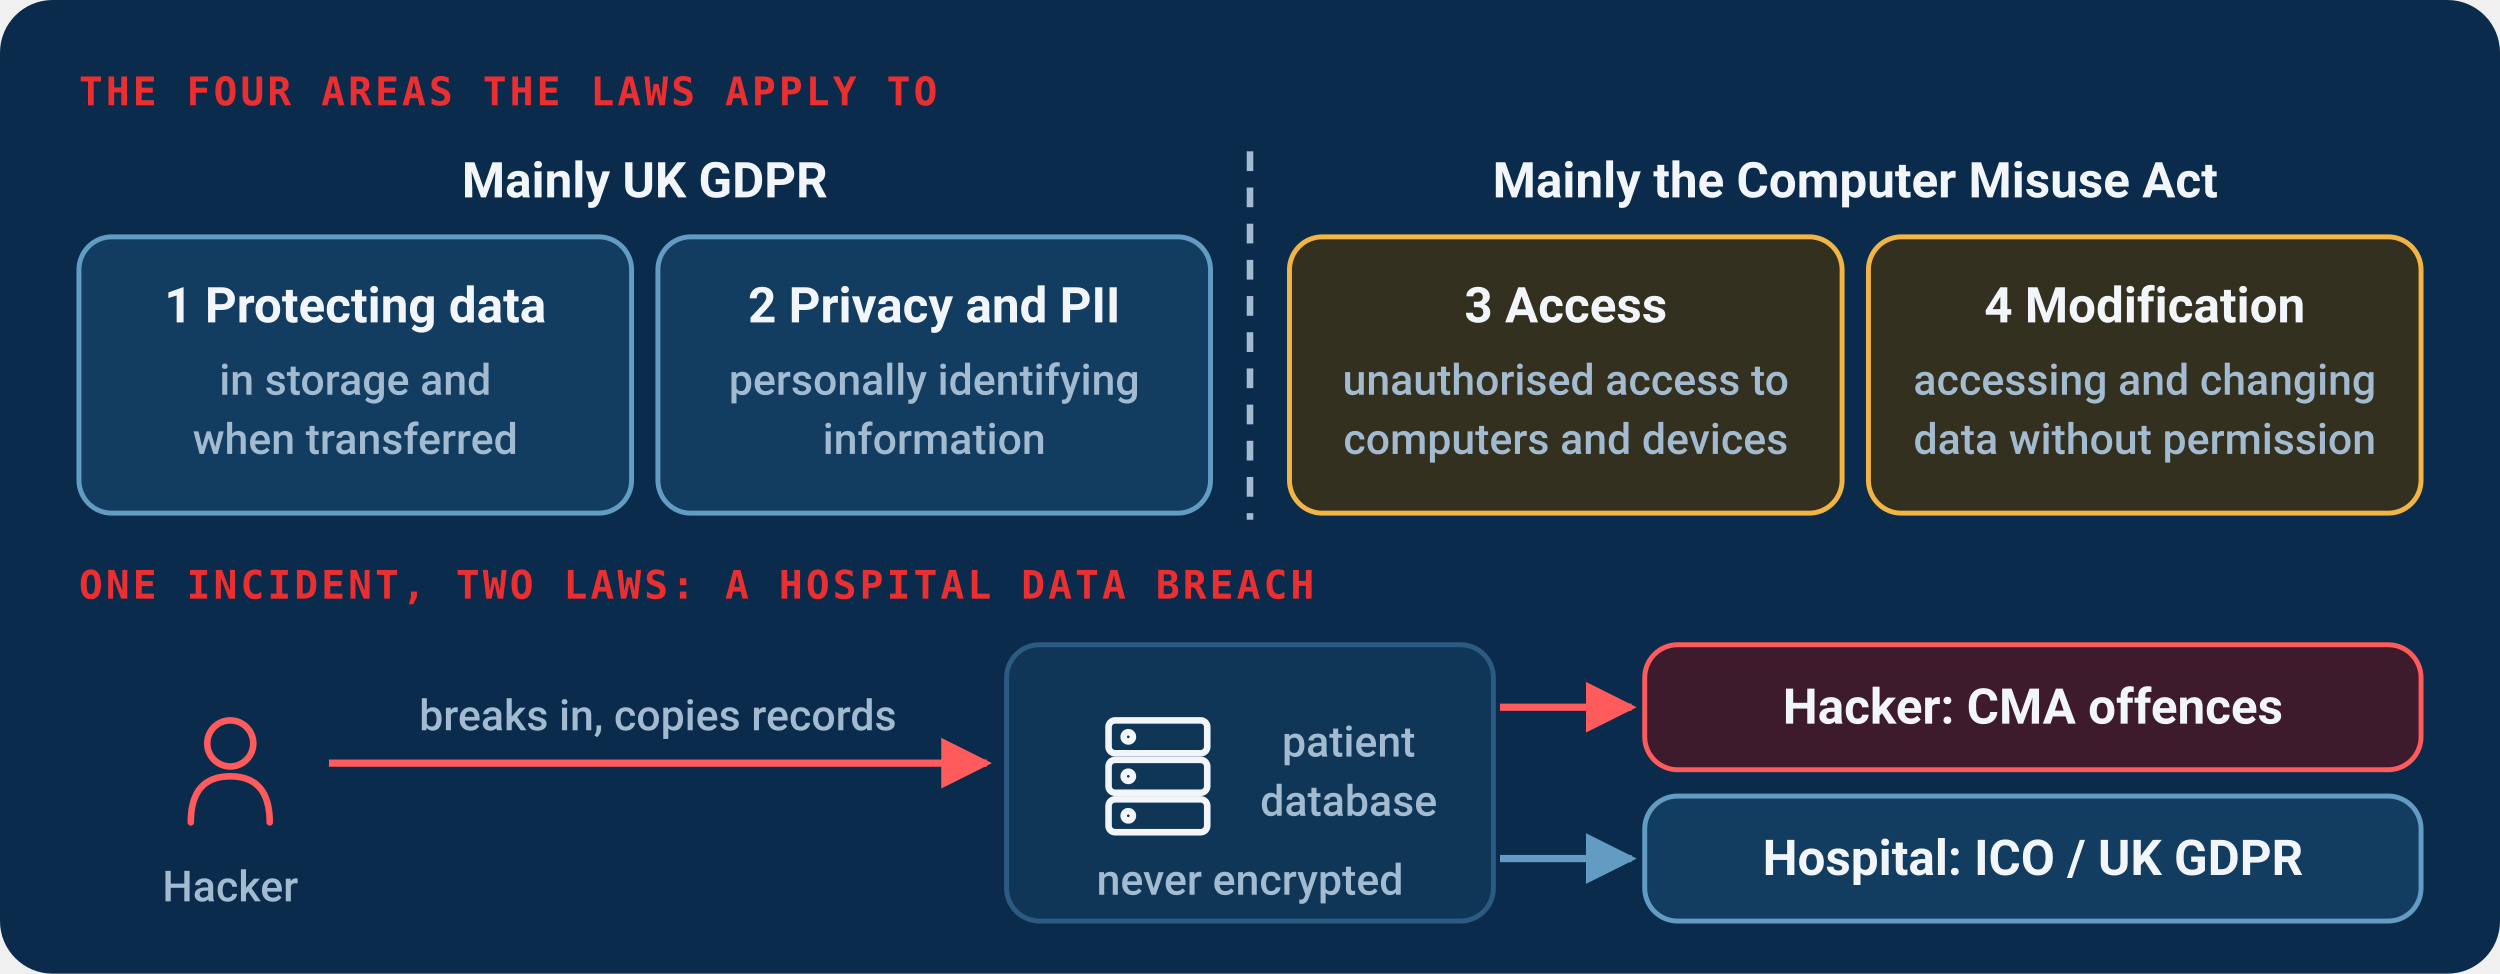
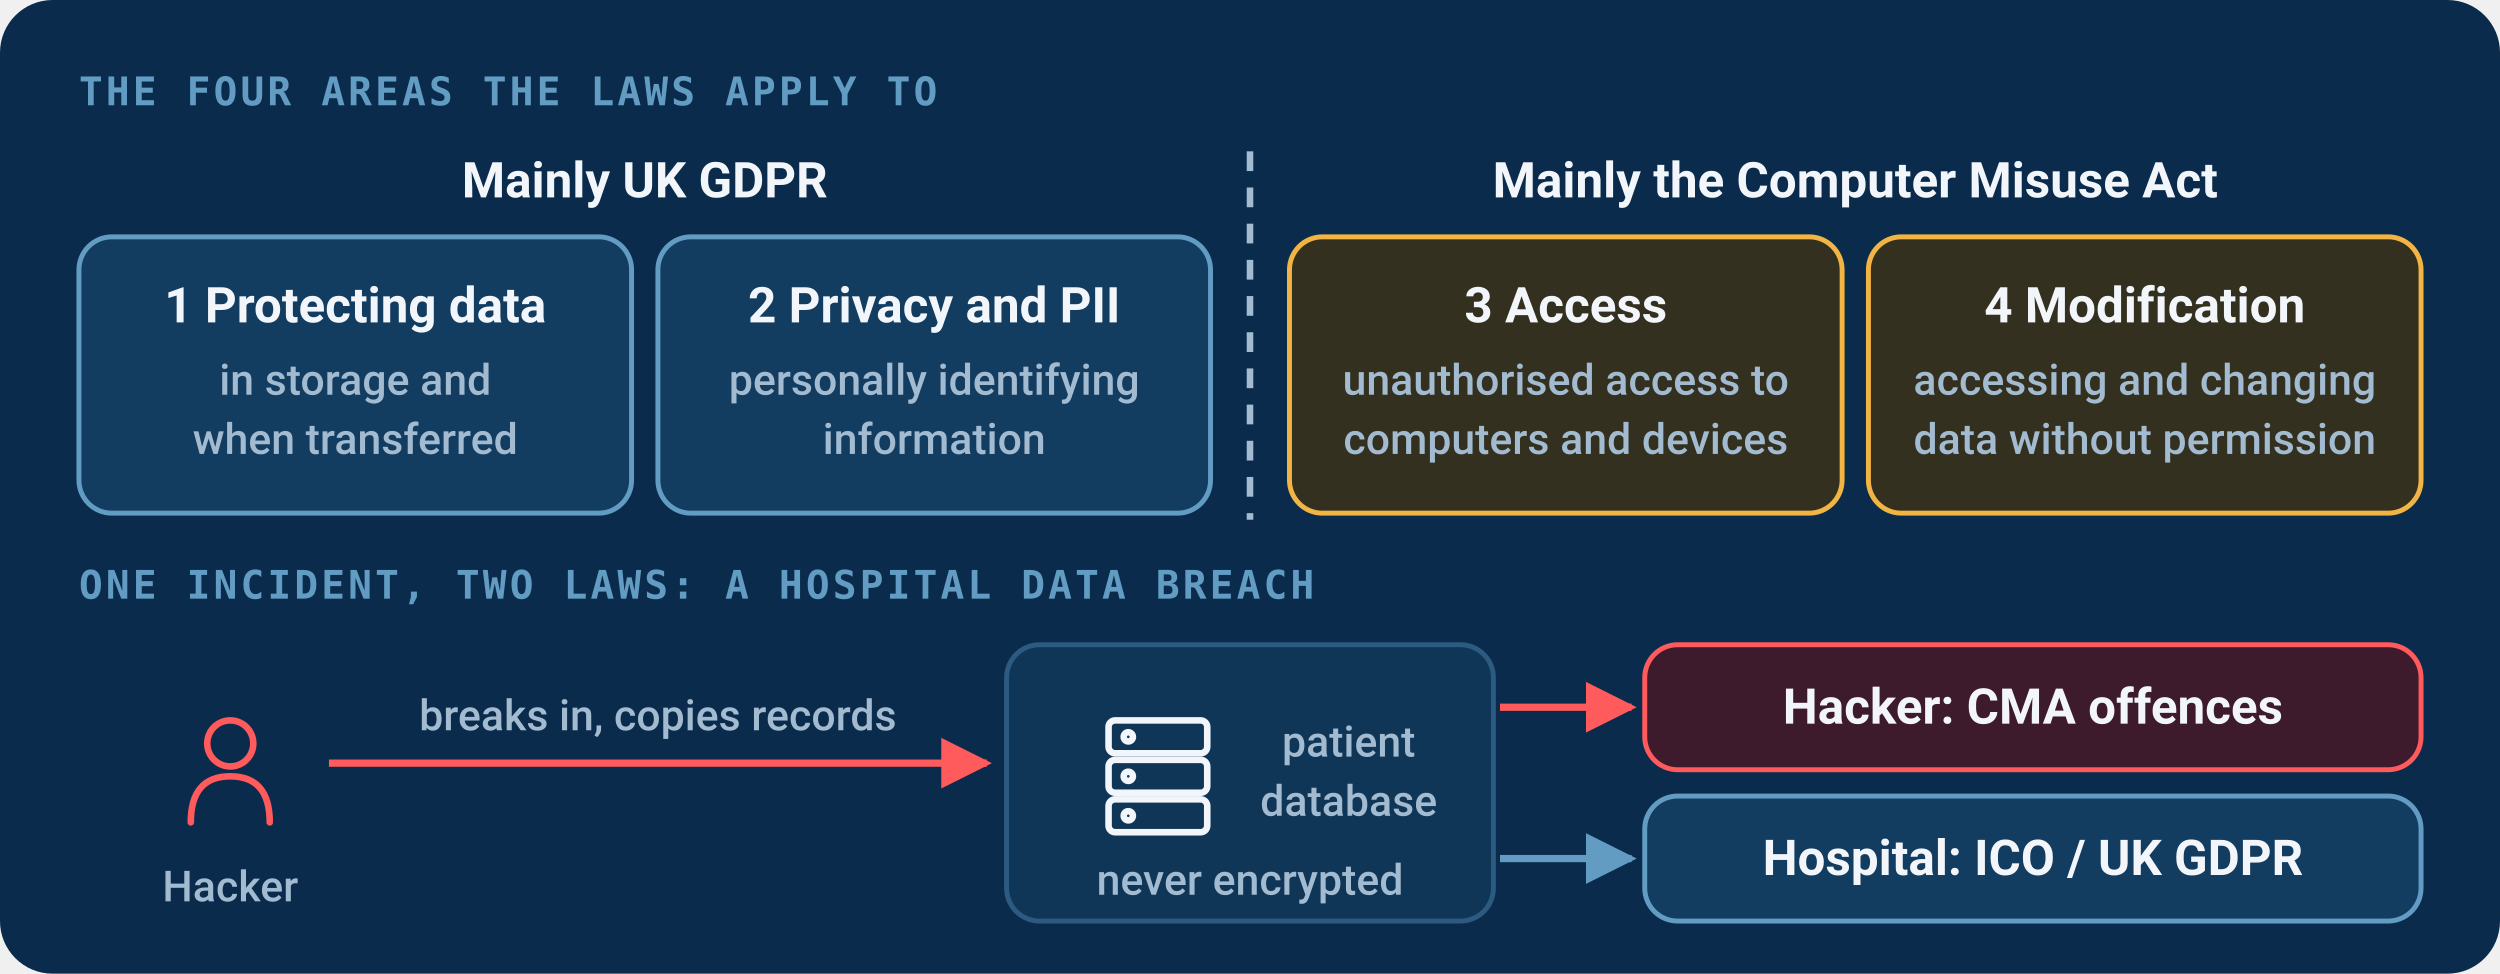
<svg xmlns="http://www.w3.org/2000/svg" viewBox="0 0 760 296" width="760" height="296" role="img" aria-labelledby="t d">
  <style>
.bg{fill:#0a2b4b}
.t{font:600 15px system-ui,-apple-system,'Segoe UI',Roboto,sans-serif;fill:#f2f6fa}
.tb{font:700 17px system-ui,-apple-system,'Segoe UI',Roboto,sans-serif;fill:#f2f6fa}
.s{font:500 13px system-ui,-apple-system,'Segoe UI',Roboto,sans-serif;fill:#a3bbd0}
.m{font:600 13px ui-monospace,Menlo,Consolas,monospace;fill:#f2f6fa}
- .h{font:700 12px ui-monospace,Menlo,Consolas,monospace;fill:#eb2f31;letter-spacing:.08em}
+ .h{font:700 12px ui-monospace,Menlo,Consolas,monospace;fill:#629cc3;letter-spacing:.08em}
.w{fill:#ffffff}
.box{fill:#0f3557;stroke:#2c5a80;stroke-width:1.5}
.acc{fill:#123c60;stroke:#629cc3;stroke-width:1.5}
.bad{fill:#3d1a2c;stroke:#ff5a5c;stroke-width:1.5}
.good{fill:#0f3b3a;stroke:#4cc38a;stroke-width:1.5}
.amb{fill:#33301f;stroke:#f2b544;stroke-width:1.5}
.dim{fill:#0c3052;stroke:#24496b;stroke-width:1.5}
- .solid-acc{fill:#629cc3}.solid-bad{fill:#eb2f31}.solid-good{fill:#2f9a5f}.solid-amb{fill:#c98f22}.solid-ink{fill:#f2f6fa}
+ .solid-acc{fill:#629cc3}.solid-bad{fill:#3f7aa3}.solid-good{fill:#2f9a5f}.solid-amb{fill:#c98f22}.solid-ink{fill:#f2f6fa}
.ln{stroke:#a3bbd0;stroke-width:2;fill:none}
.ln-acc{stroke:#629cc3;stroke-width:2.2;fill:none}
.ln-bad{stroke:#ff5a5c;stroke-width:2.2;fill:none}
.ln-good{stroke:#4cc38a;stroke-width:2.2;fill:none}
.dash{stroke-dasharray:6 5}
.tx-acc{fill:#629cc3}.tx-bad{fill:#ff5a5c}.tx-good{fill:#4cc38a}.tx-amb{fill:#f2b544}
.ic{fill:none;stroke:#f2f6fa;stroke-width:2;stroke-linecap:round;stroke-linejoin:round}
.ic-bad{fill:none;stroke:#ff5a5c;stroke-width:2;stroke-linecap:round;stroke-linejoin:round}
.ic-acc{fill:none;stroke:#629cc3;stroke-width:2;stroke-linecap:round;stroke-linejoin:round}
.mk-ln{fill:#a3bbd0}.mk-acc{fill:#629cc3}.mk-bad{fill:#ff5a5c}.mk-good{fill:#4cc38a}
</style>
  <defs>
    <marker id="a-ln" viewBox="0 0 10 10" refX="9" refY="5" markerWidth="7" markerHeight="7" orient="auto-start-reverse">
      <path d="M0 0 10 5 0 10z" class="mk-ln" />
    </marker>
    <marker id="a-acc" viewBox="0 0 10 10" refX="9" refY="5" markerWidth="7" markerHeight="7" orient="auto-start-reverse">
      <path d="M0 0 10 5 0 10z" class="mk-acc" />
    </marker>
    <marker id="a-bad" viewBox="0 0 10 10" refX="9" refY="5" markerWidth="7" markerHeight="7" orient="auto-start-reverse">
      <path d="M0 0 10 5 0 10z" class="mk-bad" />
    </marker>
    <marker id="a-good" viewBox="0 0 10 10" refX="9" refY="5" markerWidth="7" markerHeight="7" orient="auto-start-reverse">
      <path d="M0 0 10 5 0 10z" class="mk-good" />
    </marker>
  </defs>
  <rect class="bg" width="760" height="296" rx="16" />
  <text x="24" y="32" class="h" text-anchor="start">THE FOUR AREAS THE LAWS APPLY TO</text>
  <text x="196" y="60" class="t" text-anchor="middle">Mainly UK GDPR</text>
  <text x="564" y="60" class="t" text-anchor="middle">Mainly the Computer Misuse Act</text>
  <rect x="24" y="72" width="168" height="84" rx="10" class="acc" />
  <text x="108" y="98" class="t" text-anchor="middle">1 Protecting data</text>
  <text x="108" y="120" class="s" text-anchor="middle">in storage and</text>
  <text x="108" y="138" class="s" text-anchor="middle">when transferred</text>
  <rect x="200" y="72" width="168" height="84" rx="10" class="acc" />
  <text x="284" y="98" class="t" text-anchor="middle">2 Privacy and PII</text>
  <text x="284" y="120" class="s" text-anchor="middle">personally identifying</text>
  <text x="284" y="138" class="s" text-anchor="middle">information</text>
  <rect x="392" y="72" width="168" height="84" rx="10" class="amb" />
  <text x="476" y="98" class="t" text-anchor="middle">3 Access</text>
  <text x="476" y="120" class="s" text-anchor="middle">unauthorised access to</text>
  <text x="476" y="138" class="s" text-anchor="middle">computers and devices</text>
  <rect x="568" y="72" width="168" height="84" rx="10" class="amb" />
  <text x="652" y="98" class="t" text-anchor="middle">4 Modification</text>
  <text x="652" y="120" class="s" text-anchor="middle">accessing and changing</text>
  <text x="652" y="138" class="s" text-anchor="middle">data without permission</text>
  <path d="M380 46 V158" class="ln dash" />
  <text x="24" y="182" class="h" text-anchor="start">ONE INCIDENT, TWO LAWS: A HOSPITAL DATA BREACH</text>
  <circle cx="70" cy="226" r="7" class="ic-bad" />
  <path d="M58 250 q0 -14 12 -14 q12 0 12 14" class="ic-bad" />
  <text x="70" y="274" class="s" text-anchor="middle">Hacker</text>
  <path d="M100 232 L300 232" class="ln-bad" marker-end="url(#a-bad)" />
  <text x="200" y="222" class="s" text-anchor="middle">breaks in, copies records</text>
  <rect x="306" y="196" width="148" height="84" rx="10" class="box" />
  <rect x="337" y="219" width="30" height="10" rx="2" class="ic" />
  <circle cx="343" cy="224" r="1.4" class="ic" />
  <rect x="337" y="231" width="30" height="10" rx="2" class="ic" />
  <circle cx="343" cy="236" r="1.4" class="ic" />
  <rect x="337" y="243" width="30" height="10" rx="2" class="ic" />
  <circle cx="343" cy="248" r="1.4" class="ic" />
  <text x="410" y="230" class="s" text-anchor="middle">patient</text>
  <text x="410" y="248" class="s" text-anchor="middle">database</text>
  <text x="380" y="272" class="s" text-anchor="middle">never encrypted</text>
  <rect x="500" y="196" width="236" height="38" rx="10" class="bad" />
  <text x="618" y="220" class="t" text-anchor="middle">Hacker: CMA offences</text>
  <rect x="500" y="242" width="236" height="38" rx="10" class="acc" />
  <text x="618" y="266" class="t" text-anchor="middle">Hospital: ICO / UK GDPR</text>
  <path d="M456 215 L496 215" class="ln-bad" marker-end="url(#a-bad)" />
  <path d="M456 261 L496 261" class="ln-acc" marker-end="url(#a-acc)" />
</svg>
